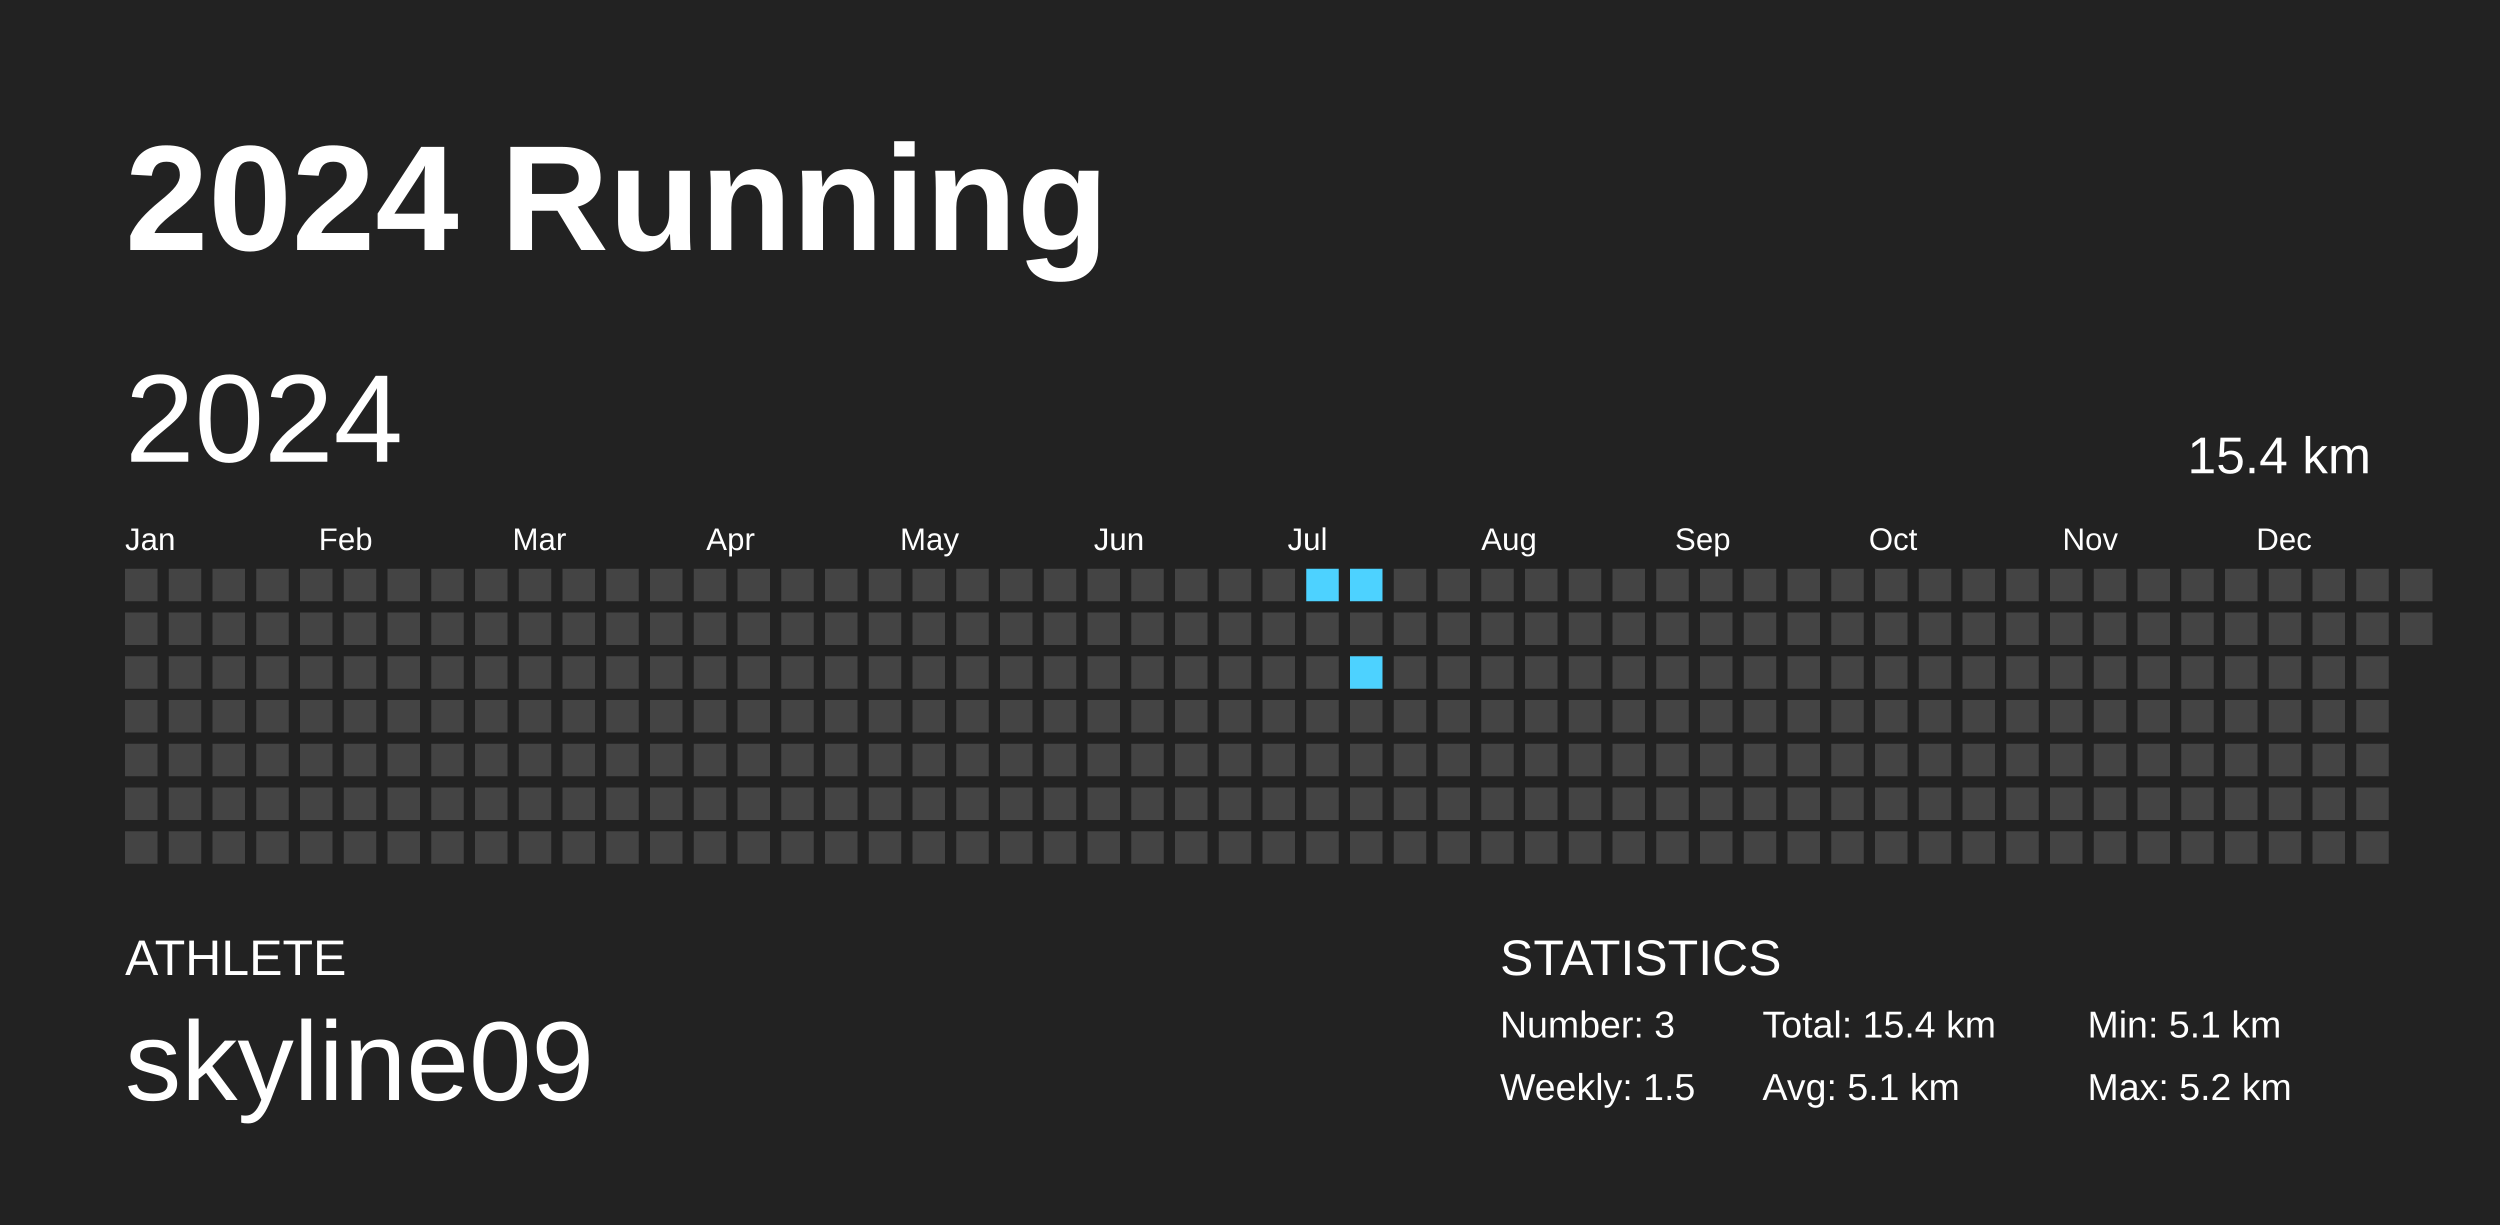
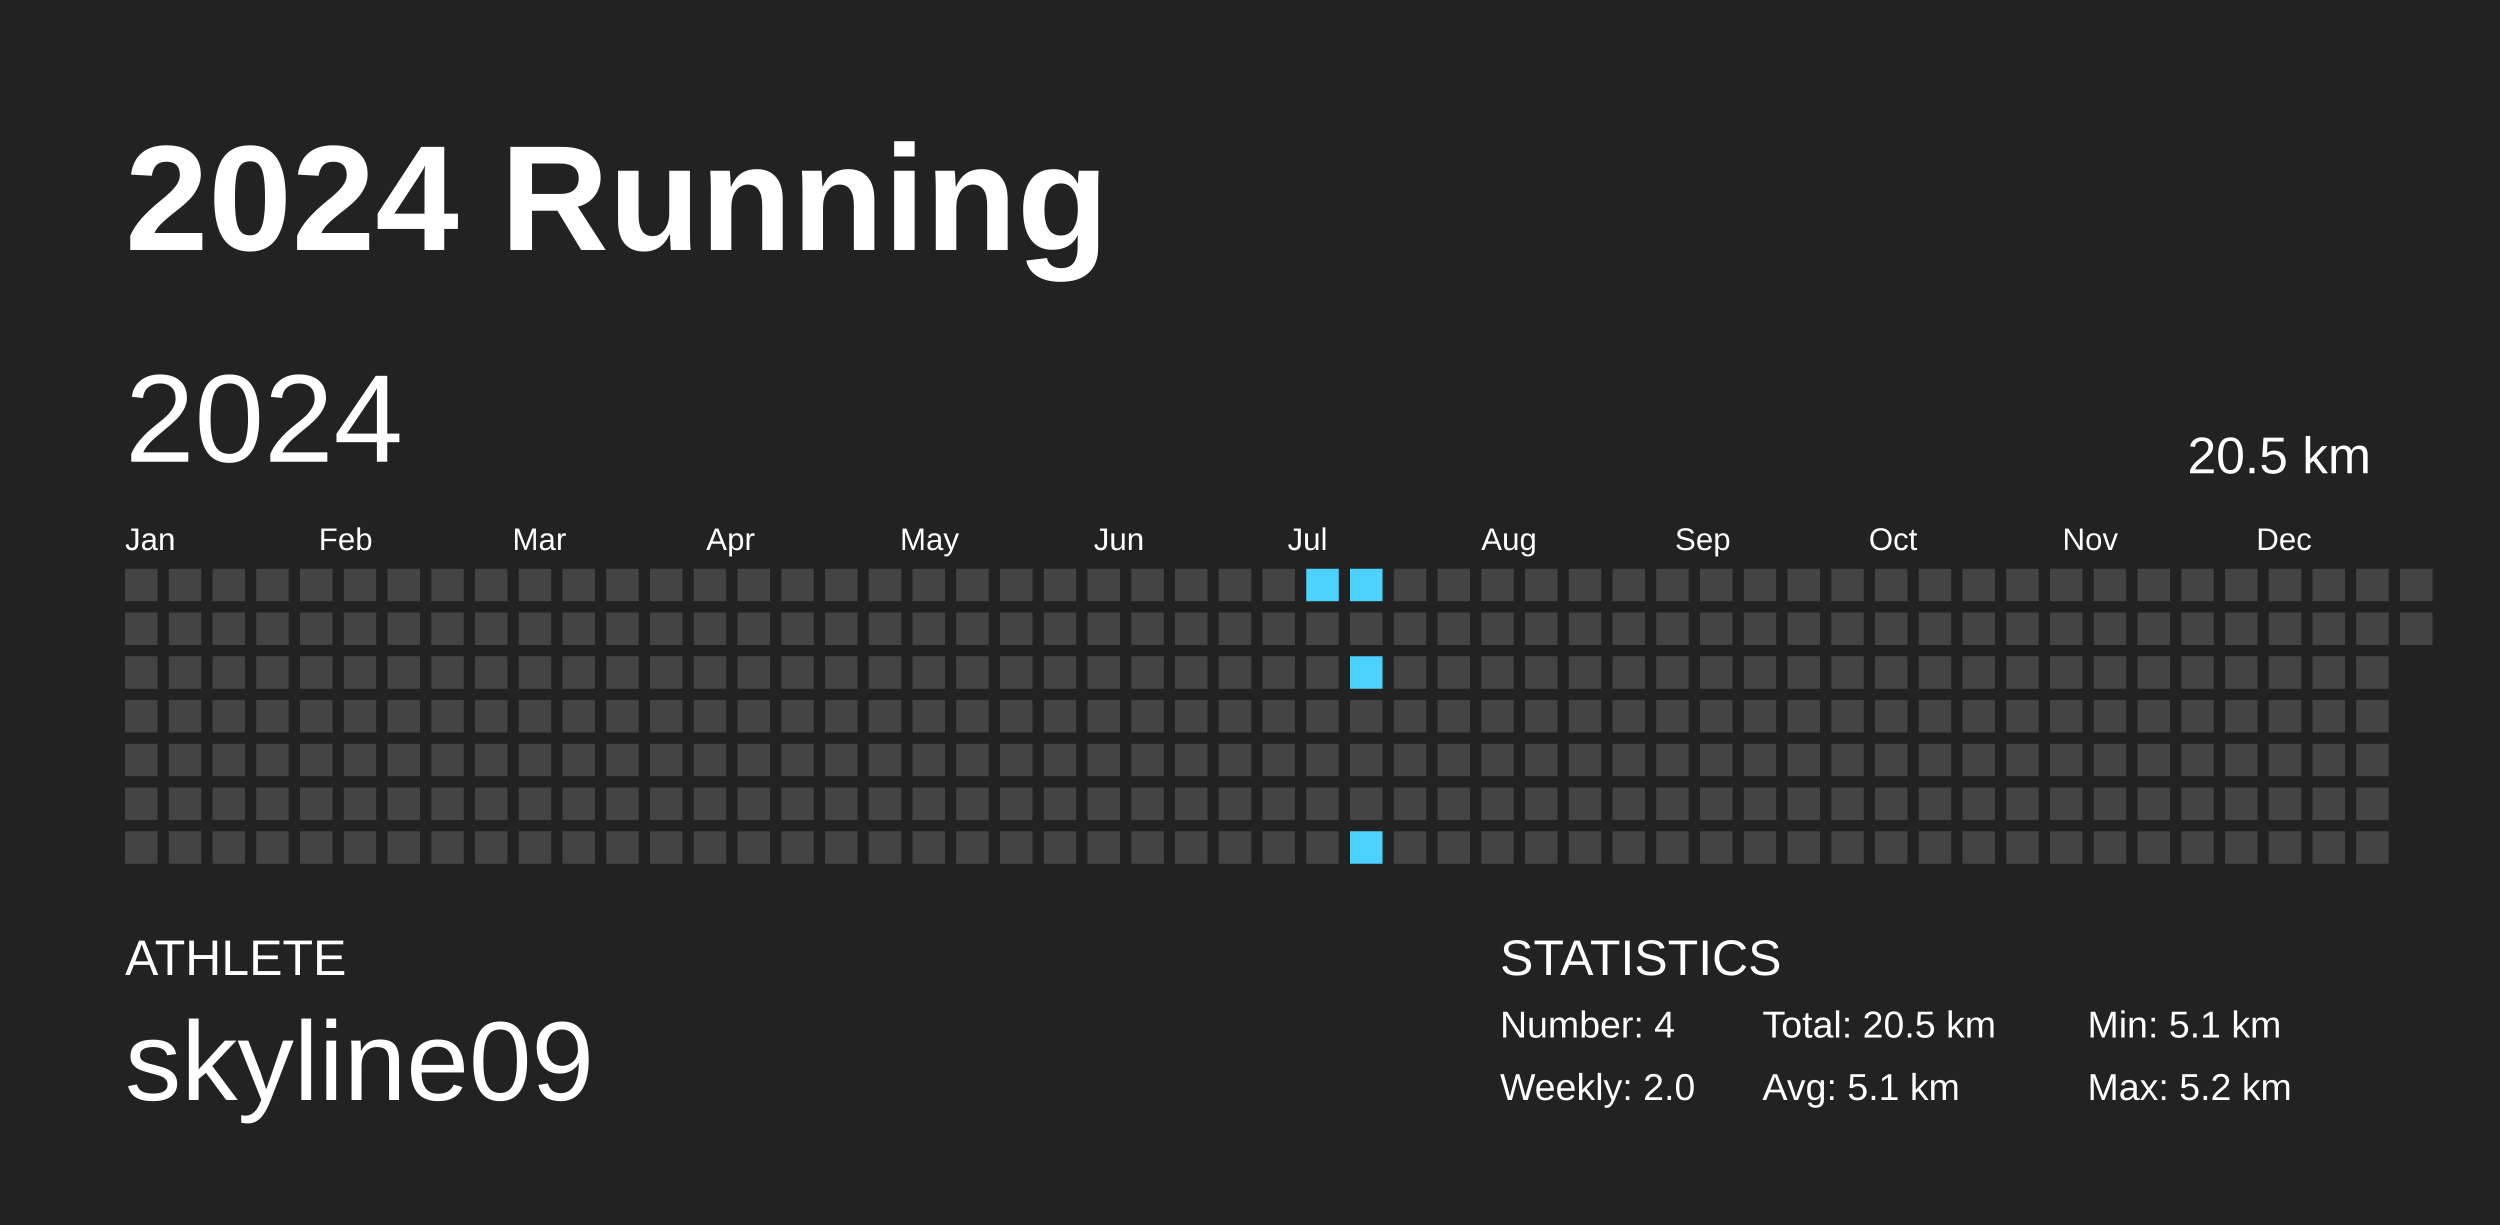
<svg xmlns="http://www.w3.org/2000/svg" baseProfile="full" height="98mm" version="1.1" viewBox="0,0,200,98" width="200mm">
  <defs />
  <rect fill="#222222" height="98" width="200" x="0" y="0" />
  <text fill="#FFFFFF" style="font-size:12px; font-family:Arial; font-weight:bold;" x="10" y="20">2024 Running</text>
  <text fill="#FFFFFF" style="font-size:4px; font-family:Arial" x="10" y="78">ATHLETE</text>
  <text fill="#FFFFFF" style="font-size:9px; font-family:Arial" x="10" y="88">skyline09</text>
  <text fill="#FFFFFF" style="font-size:4px; font-family:Arial" x="120" y="78">STATISTICS</text>
-   <text fill="#FFFFFF" style="font-size:3px; font-family:Arial" x="120" y="83">Number: 3</text>
-   <text fill="#FFFFFF" style="font-size:3px; font-family:Arial" x="120" y="88">Weekly: 1.5</text>
-   <text fill="#FFFFFF" style="font-size:3px; font-family:Arial" x="141" y="83">Total: 15.4 km</text>
+   <text fill="#FFFFFF" style="font-size:3px; font-family:Arial" x="120" y="83">Number: 4</text>
+   <text fill="#FFFFFF" style="font-size:3px; font-family:Arial" x="120" y="88">Weekly: 2.0</text>
+   <text fill="#FFFFFF" style="font-size:3px; font-family:Arial" x="141" y="83">Total: 20.5 km</text>
  <text fill="#FFFFFF" style="font-size:3px; font-family:Arial" x="141" y="88">Avg: 5.1 km</text>
  <text fill="#FFFFFF" style="font-size:3px; font-family:Arial" x="167" y="83">Min: 5.1 km</text>
  <text fill="#FFFFFF" style="font-size:3px; font-family:Arial" x="167" y="88">Max: 5.2 km</text>
  <text dominant-baseline="hanging" fill="#FFFFFF" style="font-size:10.0px; font-family:Arial;" x="10" y="30">2024</text>
-   <text dominant-baseline="hanging" fill="#FFFFFF" style="font-size:4.125px; font-family:Arial;" x="175" y="35">15.4 km</text>
+   <text dominant-baseline="hanging" fill="#FFFFFF" style="font-size:4.125px; font-family:Arial;" x="175" y="35">20.5 km</text>
  <text fill="#FFFFFF" style="font-size:2.5px; font-family:Arial" x="10.0" y="44">Jan</text>
  <text fill="#FFFFFF" style="font-size:2.5px; font-family:Arial" x="25.5" y="44">Feb</text>
  <text fill="#FFFFFF" style="font-size:2.5px; font-family:Arial" x="41.0" y="44">Mar</text>
  <text fill="#FFFFFF" style="font-size:2.5px; font-family:Arial" x="56.5" y="44">Apr</text>
  <text fill="#FFFFFF" style="font-size:2.5px; font-family:Arial" x="72.0" y="44">May</text>
  <text fill="#FFFFFF" style="font-size:2.5px; font-family:Arial" x="87.5" y="44">Jun</text>
  <text fill="#FFFFFF" style="font-size:2.5px; font-family:Arial" x="103.0" y="44">Jul</text>
  <text fill="#FFFFFF" style="font-size:2.5px; font-family:Arial" x="118.5" y="44">Aug</text>
  <text fill="#FFFFFF" style="font-size:2.5px; font-family:Arial" x="134.0" y="44">Sep</text>
  <text fill="#FFFFFF" style="font-size:2.5px; font-family:Arial" x="149.5" y="44">Oct</text>
  <text fill="#FFFFFF" style="font-size:2.5px; font-family:Arial" x="165.0" y="44">Nov</text>
  <text fill="#FFFFFF" style="font-size:2.5px; font-family:Arial" x="180.5" y="44">Dec</text>
  <rect fill="#444444" height="2.6" width="2.6" x="10.0" y="45.5" />
  <rect fill="#444444" height="2.6" width="2.6" x="10.0" y="49.0" />
  <rect fill="#444444" height="2.6" width="2.6" x="10.0" y="52.5" />
  <rect fill="#444444" height="2.6" width="2.6" x="10.0" y="56.0" />
  <rect fill="#444444" height="2.6" width="2.6" x="10.0" y="59.5" />
  <rect fill="#444444" height="2.6" width="2.6" x="10.0" y="63.0" />
  <rect fill="#444444" height="2.6" width="2.6" x="10.0" y="66.5" />
  <rect fill="#444444" height="2.6" width="2.6" x="13.5" y="45.5" />
  <rect fill="#444444" height="2.6" width="2.6" x="13.5" y="49.0" />
  <rect fill="#444444" height="2.6" width="2.6" x="13.5" y="52.5" />
  <rect fill="#444444" height="2.6" width="2.6" x="13.5" y="56.0" />
  <rect fill="#444444" height="2.6" width="2.6" x="13.5" y="59.5" />
  <rect fill="#444444" height="2.6" width="2.6" x="13.5" y="63.0" />
  <rect fill="#444444" height="2.6" width="2.6" x="13.5" y="66.5" />
  <rect fill="#444444" height="2.6" width="2.6" x="17.0" y="45.5" />
  <rect fill="#444444" height="2.6" width="2.6" x="17.0" y="49.0" />
  <rect fill="#444444" height="2.6" width="2.6" x="17.0" y="52.5" />
  <rect fill="#444444" height="2.6" width="2.6" x="17.0" y="56.0" />
  <rect fill="#444444" height="2.6" width="2.6" x="17.0" y="59.5" />
  <rect fill="#444444" height="2.6" width="2.6" x="17.0" y="63.0" />
  <rect fill="#444444" height="2.6" width="2.6" x="17.0" y="66.5" />
  <rect fill="#444444" height="2.6" width="2.6" x="20.5" y="45.5" />
  <rect fill="#444444" height="2.6" width="2.6" x="20.5" y="49.0" />
  <rect fill="#444444" height="2.6" width="2.6" x="20.5" y="52.5" />
  <rect fill="#444444" height="2.6" width="2.6" x="20.5" y="56.0" />
  <rect fill="#444444" height="2.6" width="2.6" x="20.5" y="59.5" />
  <rect fill="#444444" height="2.6" width="2.6" x="20.5" y="63.0" />
  <rect fill="#444444" height="2.6" width="2.6" x="20.5" y="66.5" />
  <rect fill="#444444" height="2.6" width="2.6" x="24.0" y="45.5" />
  <rect fill="#444444" height="2.6" width="2.6" x="24.0" y="49.0" />
  <rect fill="#444444" height="2.6" width="2.6" x="24.0" y="52.5" />
  <rect fill="#444444" height="2.6" width="2.6" x="24.0" y="56.0" />
  <rect fill="#444444" height="2.6" width="2.6" x="24.0" y="59.5" />
  <rect fill="#444444" height="2.6" width="2.6" x="24.0" y="63.0" />
  <rect fill="#444444" height="2.6" width="2.6" x="24.0" y="66.5" />
  <rect fill="#444444" height="2.6" width="2.6" x="27.5" y="45.5" />
  <rect fill="#444444" height="2.6" width="2.6" x="27.5" y="49.0" />
  <rect fill="#444444" height="2.6" width="2.6" x="27.5" y="52.5" />
  <rect fill="#444444" height="2.6" width="2.6" x="27.5" y="56.0" />
  <rect fill="#444444" height="2.6" width="2.6" x="27.5" y="59.5" />
  <rect fill="#444444" height="2.6" width="2.6" x="27.5" y="63.0" />
  <rect fill="#444444" height="2.6" width="2.6" x="27.5" y="66.5" />
  <rect fill="#444444" height="2.6" width="2.6" x="31.0" y="45.5" />
  <rect fill="#444444" height="2.6" width="2.6" x="31.0" y="49.0" />
  <rect fill="#444444" height="2.6" width="2.6" x="31.0" y="52.5" />
  <rect fill="#444444" height="2.6" width="2.6" x="31.0" y="56.0" />
  <rect fill="#444444" height="2.6" width="2.6" x="31.0" y="59.5" />
  <rect fill="#444444" height="2.6" width="2.6" x="31.0" y="63.0" />
  <rect fill="#444444" height="2.6" width="2.6" x="31.0" y="66.5" />
  <rect fill="#444444" height="2.6" width="2.6" x="34.5" y="45.5" />
  <rect fill="#444444" height="2.6" width="2.6" x="34.5" y="49.0" />
  <rect fill="#444444" height="2.6" width="2.6" x="34.5" y="52.5" />
  <rect fill="#444444" height="2.6" width="2.6" x="34.5" y="56.0" />
  <rect fill="#444444" height="2.6" width="2.6" x="34.5" y="59.5" />
  <rect fill="#444444" height="2.6" width="2.6" x="34.5" y="63.0" />
  <rect fill="#444444" height="2.6" width="2.6" x="34.5" y="66.5" />
  <rect fill="#444444" height="2.6" width="2.6" x="38.0" y="45.5" />
  <rect fill="#444444" height="2.6" width="2.6" x="38.0" y="49.0" />
  <rect fill="#444444" height="2.6" width="2.6" x="38.0" y="52.5" />
  <rect fill="#444444" height="2.6" width="2.6" x="38.0" y="56.0" />
  <rect fill="#444444" height="2.6" width="2.6" x="38.0" y="59.5" />
  <rect fill="#444444" height="2.6" width="2.6" x="38.0" y="63.0" />
  <rect fill="#444444" height="2.6" width="2.6" x="38.0" y="66.5" />
  <rect fill="#444444" height="2.6" width="2.6" x="41.5" y="45.5" />
  <rect fill="#444444" height="2.6" width="2.6" x="41.5" y="49.0" />
  <rect fill="#444444" height="2.6" width="2.6" x="41.5" y="52.5" />
  <rect fill="#444444" height="2.6" width="2.6" x="41.5" y="56.0" />
  <rect fill="#444444" height="2.6" width="2.6" x="41.5" y="59.5" />
  <rect fill="#444444" height="2.6" width="2.6" x="41.5" y="63.0" />
  <rect fill="#444444" height="2.6" width="2.6" x="41.5" y="66.5" />
  <rect fill="#444444" height="2.6" width="2.6" x="45.0" y="45.5" />
  <rect fill="#444444" height="2.6" width="2.6" x="45.0" y="49.0" />
  <rect fill="#444444" height="2.6" width="2.6" x="45.0" y="52.5" />
  <rect fill="#444444" height="2.6" width="2.6" x="45.0" y="56.0" />
  <rect fill="#444444" height="2.6" width="2.6" x="45.0" y="59.5" />
  <rect fill="#444444" height="2.6" width="2.6" x="45.0" y="63.0" />
  <rect fill="#444444" height="2.6" width="2.6" x="45.0" y="66.5" />
  <rect fill="#444444" height="2.6" width="2.6" x="48.5" y="45.5" />
  <rect fill="#444444" height="2.6" width="2.6" x="48.5" y="49.0" />
  <rect fill="#444444" height="2.6" width="2.6" x="48.5" y="52.5" />
  <rect fill="#444444" height="2.6" width="2.6" x="48.5" y="56.0" />
  <rect fill="#444444" height="2.6" width="2.6" x="48.5" y="59.5" />
  <rect fill="#444444" height="2.6" width="2.6" x="48.5" y="63.0" />
  <rect fill="#444444" height="2.6" width="2.6" x="48.5" y="66.5" />
  <rect fill="#444444" height="2.6" width="2.6" x="52.0" y="45.5" />
  <rect fill="#444444" height="2.6" width="2.6" x="52.0" y="49.0" />
  <rect fill="#444444" height="2.6" width="2.6" x="52.0" y="52.5" />
  <rect fill="#444444" height="2.6" width="2.6" x="52.0" y="56.0" />
  <rect fill="#444444" height="2.6" width="2.6" x="52.0" y="59.5" />
  <rect fill="#444444" height="2.6" width="2.6" x="52.0" y="63.0" />
  <rect fill="#444444" height="2.6" width="2.6" x="52.0" y="66.5" />
  <rect fill="#444444" height="2.6" width="2.6" x="55.5" y="45.5" />
  <rect fill="#444444" height="2.6" width="2.6" x="55.5" y="49.0" />
  <rect fill="#444444" height="2.6" width="2.6" x="55.5" y="52.5" />
  <rect fill="#444444" height="2.6" width="2.6" x="55.5" y="56.0" />
  <rect fill="#444444" height="2.6" width="2.6" x="55.5" y="59.5" />
  <rect fill="#444444" height="2.6" width="2.6" x="55.5" y="63.0" />
  <rect fill="#444444" height="2.6" width="2.6" x="55.5" y="66.5" />
  <rect fill="#444444" height="2.6" width="2.6" x="59.0" y="45.5" />
  <rect fill="#444444" height="2.6" width="2.6" x="59.0" y="49.0" />
  <rect fill="#444444" height="2.6" width="2.6" x="59.0" y="52.5" />
  <rect fill="#444444" height="2.6" width="2.6" x="59.0" y="56.0" />
  <rect fill="#444444" height="2.6" width="2.6" x="59.0" y="59.5" />
  <rect fill="#444444" height="2.6" width="2.6" x="59.0" y="63.0" />
  <rect fill="#444444" height="2.6" width="2.6" x="59.0" y="66.5" />
  <rect fill="#444444" height="2.6" width="2.6" x="62.5" y="45.5" />
  <rect fill="#444444" height="2.6" width="2.6" x="62.5" y="49.0" />
  <rect fill="#444444" height="2.6" width="2.6" x="62.5" y="52.5" />
  <rect fill="#444444" height="2.6" width="2.6" x="62.5" y="56.0" />
  <rect fill="#444444" height="2.6" width="2.6" x="62.5" y="59.5" />
  <rect fill="#444444" height="2.6" width="2.6" x="62.5" y="63.0" />
  <rect fill="#444444" height="2.6" width="2.6" x="62.5" y="66.5" />
  <rect fill="#444444" height="2.6" width="2.6" x="66.0" y="45.5" />
  <rect fill="#444444" height="2.6" width="2.6" x="66.0" y="49.0" />
  <rect fill="#444444" height="2.6" width="2.6" x="66.0" y="52.5" />
  <rect fill="#444444" height="2.6" width="2.6" x="66.0" y="56.0" />
  <rect fill="#444444" height="2.6" width="2.6" x="66.0" y="59.5" />
  <rect fill="#444444" height="2.6" width="2.6" x="66.0" y="63.0" />
  <rect fill="#444444" height="2.6" width="2.6" x="66.0" y="66.5" />
  <rect fill="#444444" height="2.6" width="2.6" x="69.5" y="45.5" />
  <rect fill="#444444" height="2.6" width="2.6" x="69.5" y="49.0" />
  <rect fill="#444444" height="2.6" width="2.6" x="69.5" y="52.5" />
  <rect fill="#444444" height="2.6" width="2.6" x="69.5" y="56.0" />
  <rect fill="#444444" height="2.6" width="2.6" x="69.5" y="59.5" />
  <rect fill="#444444" height="2.6" width="2.6" x="69.5" y="63.0" />
  <rect fill="#444444" height="2.6" width="2.6" x="69.5" y="66.5" />
  <rect fill="#444444" height="2.6" width="2.6" x="73.0" y="45.5" />
  <rect fill="#444444" height="2.6" width="2.6" x="73.0" y="49.0" />
  <rect fill="#444444" height="2.6" width="2.6" x="73.0" y="52.5" />
  <rect fill="#444444" height="2.6" width="2.6" x="73.0" y="56.0" />
  <rect fill="#444444" height="2.6" width="2.6" x="73.0" y="59.5" />
  <rect fill="#444444" height="2.6" width="2.6" x="73.0" y="63.0" />
  <rect fill="#444444" height="2.6" width="2.6" x="73.0" y="66.5" />
  <rect fill="#444444" height="2.6" width="2.6" x="76.5" y="45.5" />
  <rect fill="#444444" height="2.6" width="2.6" x="76.5" y="49.0" />
  <rect fill="#444444" height="2.6" width="2.6" x="76.5" y="52.5" />
  <rect fill="#444444" height="2.6" width="2.6" x="76.5" y="56.0" />
  <rect fill="#444444" height="2.6" width="2.6" x="76.5" y="59.5" />
  <rect fill="#444444" height="2.6" width="2.6" x="76.5" y="63.0" />
  <rect fill="#444444" height="2.6" width="2.6" x="76.5" y="66.5" />
  <rect fill="#444444" height="2.6" width="2.6" x="80.0" y="45.5" />
  <rect fill="#444444" height="2.6" width="2.6" x="80.0" y="49.0" />
  <rect fill="#444444" height="2.6" width="2.6" x="80.0" y="52.5" />
  <rect fill="#444444" height="2.6" width="2.6" x="80.0" y="56.0" />
  <rect fill="#444444" height="2.6" width="2.6" x="80.0" y="59.5" />
  <rect fill="#444444" height="2.6" width="2.6" x="80.0" y="63.0" />
  <rect fill="#444444" height="2.6" width="2.6" x="80.0" y="66.5" />
  <rect fill="#444444" height="2.6" width="2.6" x="83.5" y="45.5" />
  <rect fill="#444444" height="2.6" width="2.6" x="83.5" y="49.0" />
  <rect fill="#444444" height="2.6" width="2.6" x="83.5" y="52.5" />
  <rect fill="#444444" height="2.6" width="2.6" x="83.5" y="56.0" />
  <rect fill="#444444" height="2.6" width="2.6" x="83.5" y="59.5" />
  <rect fill="#444444" height="2.6" width="2.6" x="83.5" y="63.0" />
  <rect fill="#444444" height="2.6" width="2.6" x="83.5" y="66.5" />
  <rect fill="#444444" height="2.6" width="2.6" x="87.0" y="45.5" />
  <rect fill="#444444" height="2.6" width="2.6" x="87.0" y="49.0" />
  <rect fill="#444444" height="2.6" width="2.6" x="87.0" y="52.5" />
  <rect fill="#444444" height="2.6" width="2.6" x="87.0" y="56.0" />
  <rect fill="#444444" height="2.6" width="2.6" x="87.0" y="59.5" />
  <rect fill="#444444" height="2.6" width="2.6" x="87.0" y="63.0" />
  <rect fill="#444444" height="2.6" width="2.6" x="87.0" y="66.5" />
  <rect fill="#444444" height="2.6" width="2.6" x="90.5" y="45.5" />
  <rect fill="#444444" height="2.6" width="2.6" x="90.5" y="49.0" />
  <rect fill="#444444" height="2.6" width="2.6" x="90.5" y="52.5" />
  <rect fill="#444444" height="2.6" width="2.6" x="90.5" y="56.0" />
  <rect fill="#444444" height="2.6" width="2.6" x="90.5" y="59.5" />
  <rect fill="#444444" height="2.6" width="2.6" x="90.5" y="63.0" />
  <rect fill="#444444" height="2.6" width="2.6" x="90.5" y="66.5" />
  <rect fill="#444444" height="2.6" width="2.6" x="94.0" y="45.5" />
  <rect fill="#444444" height="2.6" width="2.6" x="94.0" y="49.0" />
  <rect fill="#444444" height="2.6" width="2.6" x="94.0" y="52.5" />
  <rect fill="#444444" height="2.6" width="2.6" x="94.0" y="56.0" />
  <rect fill="#444444" height="2.6" width="2.6" x="94.0" y="59.5" />
  <rect fill="#444444" height="2.6" width="2.6" x="94.0" y="63.0" />
  <rect fill="#444444" height="2.6" width="2.6" x="94.0" y="66.5" />
  <rect fill="#444444" height="2.6" width="2.6" x="97.5" y="45.5" />
  <rect fill="#444444" height="2.6" width="2.6" x="97.5" y="49.0" />
  <rect fill="#444444" height="2.6" width="2.6" x="97.5" y="52.5" />
  <rect fill="#444444" height="2.6" width="2.6" x="97.5" y="56.0" />
  <rect fill="#444444" height="2.6" width="2.6" x="97.5" y="59.5" />
  <rect fill="#444444" height="2.6" width="2.6" x="97.5" y="63.0" />
  <rect fill="#444444" height="2.6" width="2.6" x="97.5" y="66.5" />
  <rect fill="#444444" height="2.6" width="2.6" x="101.0" y="45.5" />
  <rect fill="#444444" height="2.6" width="2.6" x="101.0" y="49.0" />
  <rect fill="#444444" height="2.6" width="2.6" x="101.0" y="52.5" />
  <rect fill="#444444" height="2.6" width="2.6" x="101.0" y="56.0" />
  <rect fill="#444444" height="2.6" width="2.6" x="101.0" y="59.5" />
  <rect fill="#444444" height="2.6" width="2.6" x="101.0" y="63.0" />
  <rect fill="#444444" height="2.6" width="2.6" x="101.0" y="66.5" />
  <rect fill="#4dd2ff" height="2.6" width="2.6" x="104.5" y="45.5" />
  <rect fill="#444444" height="2.6" width="2.6" x="104.5" y="49.0" />
  <rect fill="#444444" height="2.6" width="2.6" x="104.5" y="52.5" />
  <rect fill="#444444" height="2.6" width="2.6" x="104.5" y="56.0" />
  <rect fill="#444444" height="2.6" width="2.6" x="104.5" y="59.5" />
  <rect fill="#444444" height="2.6" width="2.6" x="104.5" y="63.0" />
  <rect fill="#444444" height="2.6" width="2.6" x="104.5" y="66.5" />
  <rect fill="#4dd2ff" height="2.6" width="2.6" x="108.0" y="45.5" />
  <rect fill="#444444" height="2.6" width="2.6" x="108.0" y="49.0" />
  <rect fill="#4dd2ff" height="2.6" width="2.6" x="108.0" y="52.5" />
  <rect fill="#444444" height="2.6" width="2.6" x="108.0" y="56.0" />
  <rect fill="#444444" height="2.6" width="2.6" x="108.0" y="59.5" />
  <rect fill="#444444" height="2.6" width="2.6" x="108.0" y="63.0" />
-   <rect fill="#444444" height="2.6" width="2.6" x="108.0" y="66.5" />
+   <rect fill="#4dd2ff" height="2.6" width="2.6" x="108.0" y="66.5" />
  <rect fill="#444444" height="2.6" width="2.6" x="111.5" y="45.5" />
  <rect fill="#444444" height="2.6" width="2.6" x="111.5" y="49.0" />
  <rect fill="#444444" height="2.6" width="2.6" x="111.5" y="52.5" />
  <rect fill="#444444" height="2.6" width="2.6" x="111.5" y="56.0" />
  <rect fill="#444444" height="2.6" width="2.6" x="111.5" y="59.5" />
  <rect fill="#444444" height="2.6" width="2.6" x="111.5" y="63.0" />
  <rect fill="#444444" height="2.6" width="2.6" x="111.5" y="66.5" />
  <rect fill="#444444" height="2.6" width="2.6" x="115.0" y="45.5" />
  <rect fill="#444444" height="2.6" width="2.6" x="115.0" y="49.0" />
  <rect fill="#444444" height="2.6" width="2.6" x="115.0" y="52.5" />
  <rect fill="#444444" height="2.6" width="2.6" x="115.0" y="56.0" />
  <rect fill="#444444" height="2.6" width="2.6" x="115.0" y="59.5" />
  <rect fill="#444444" height="2.6" width="2.6" x="115.0" y="63.0" />
  <rect fill="#444444" height="2.6" width="2.6" x="115.0" y="66.5" />
  <rect fill="#444444" height="2.6" width="2.6" x="118.5" y="45.5" />
  <rect fill="#444444" height="2.6" width="2.6" x="118.5" y="49.0" />
  <rect fill="#444444" height="2.6" width="2.6" x="118.5" y="52.5" />
  <rect fill="#444444" height="2.6" width="2.6" x="118.5" y="56.0" />
  <rect fill="#444444" height="2.6" width="2.6" x="118.5" y="59.5" />
  <rect fill="#444444" height="2.6" width="2.6" x="118.5" y="63.0" />
  <rect fill="#444444" height="2.6" width="2.6" x="118.5" y="66.5" />
  <rect fill="#444444" height="2.6" width="2.6" x="122.0" y="45.5" />
  <rect fill="#444444" height="2.6" width="2.6" x="122.0" y="49.0" />
  <rect fill="#444444" height="2.6" width="2.6" x="122.0" y="52.5" />
  <rect fill="#444444" height="2.6" width="2.6" x="122.0" y="56.0" />
  <rect fill="#444444" height="2.6" width="2.6" x="122.0" y="59.5" />
  <rect fill="#444444" height="2.6" width="2.6" x="122.0" y="63.0" />
  <rect fill="#444444" height="2.6" width="2.6" x="122.0" y="66.5" />
  <rect fill="#444444" height="2.6" width="2.6" x="125.5" y="45.5" />
  <rect fill="#444444" height="2.6" width="2.6" x="125.5" y="49.0" />
  <rect fill="#444444" height="2.6" width="2.6" x="125.5" y="52.5" />
  <rect fill="#444444" height="2.6" width="2.6" x="125.5" y="56.0" />
  <rect fill="#444444" height="2.6" width="2.6" x="125.5" y="59.5" />
  <rect fill="#444444" height="2.6" width="2.6" x="125.5" y="63.0" />
  <rect fill="#444444" height="2.6" width="2.6" x="125.5" y="66.5" />
  <rect fill="#444444" height="2.6" width="2.6" x="129.0" y="45.5" />
  <rect fill="#444444" height="2.6" width="2.6" x="129.0" y="49.0" />
  <rect fill="#444444" height="2.6" width="2.6" x="129.0" y="52.5" />
  <rect fill="#444444" height="2.6" width="2.6" x="129.0" y="56.0" />
  <rect fill="#444444" height="2.6" width="2.6" x="129.0" y="59.5" />
  <rect fill="#444444" height="2.6" width="2.6" x="129.0" y="63.0" />
  <rect fill="#444444" height="2.6" width="2.6" x="129.0" y="66.5" />
  <rect fill="#444444" height="2.6" width="2.6" x="132.5" y="45.5" />
  <rect fill="#444444" height="2.6" width="2.6" x="132.5" y="49.0" />
  <rect fill="#444444" height="2.6" width="2.6" x="132.5" y="52.5" />
  <rect fill="#444444" height="2.6" width="2.6" x="132.5" y="56.0" />
  <rect fill="#444444" height="2.6" width="2.6" x="132.5" y="59.5" />
  <rect fill="#444444" height="2.6" width="2.6" x="132.5" y="63.0" />
  <rect fill="#444444" height="2.6" width="2.6" x="132.5" y="66.5" />
  <rect fill="#444444" height="2.6" width="2.6" x="136.0" y="45.5" />
  <rect fill="#444444" height="2.6" width="2.6" x="136.0" y="49.0" />
  <rect fill="#444444" height="2.6" width="2.6" x="136.0" y="52.5" />
  <rect fill="#444444" height="2.6" width="2.6" x="136.0" y="56.0" />
  <rect fill="#444444" height="2.6" width="2.6" x="136.0" y="59.5" />
  <rect fill="#444444" height="2.6" width="2.6" x="136.0" y="63.0" />
  <rect fill="#444444" height="2.6" width="2.6" x="136.0" y="66.5" />
  <rect fill="#444444" height="2.6" width="2.6" x="139.5" y="45.5" />
  <rect fill="#444444" height="2.6" width="2.6" x="139.5" y="49.0" />
  <rect fill="#444444" height="2.6" width="2.6" x="139.5" y="52.5" />
  <rect fill="#444444" height="2.6" width="2.6" x="139.5" y="56.0" />
  <rect fill="#444444" height="2.6" width="2.6" x="139.5" y="59.5" />
  <rect fill="#444444" height="2.6" width="2.6" x="139.5" y="63.0" />
  <rect fill="#444444" height="2.6" width="2.6" x="139.5" y="66.5" />
  <rect fill="#444444" height="2.6" width="2.6" x="143.0" y="45.5" />
  <rect fill="#444444" height="2.6" width="2.6" x="143.0" y="49.0" />
  <rect fill="#444444" height="2.6" width="2.6" x="143.0" y="52.5" />
  <rect fill="#444444" height="2.6" width="2.6" x="143.0" y="56.0" />
  <rect fill="#444444" height="2.6" width="2.6" x="143.0" y="59.5" />
  <rect fill="#444444" height="2.6" width="2.6" x="143.0" y="63.0" />
  <rect fill="#444444" height="2.6" width="2.6" x="143.0" y="66.5" />
  <rect fill="#444444" height="2.6" width="2.6" x="146.5" y="45.5" />
  <rect fill="#444444" height="2.6" width="2.6" x="146.5" y="49.0" />
  <rect fill="#444444" height="2.6" width="2.6" x="146.5" y="52.5" />
  <rect fill="#444444" height="2.6" width="2.6" x="146.5" y="56.0" />
  <rect fill="#444444" height="2.6" width="2.6" x="146.5" y="59.5" />
  <rect fill="#444444" height="2.6" width="2.6" x="146.5" y="63.0" />
  <rect fill="#444444" height="2.6" width="2.6" x="146.5" y="66.5" />
  <rect fill="#444444" height="2.6" width="2.6" x="150.0" y="45.5" />
  <rect fill="#444444" height="2.6" width="2.6" x="150.0" y="49.0" />
  <rect fill="#444444" height="2.6" width="2.6" x="150.0" y="52.5" />
  <rect fill="#444444" height="2.6" width="2.6" x="150.0" y="56.0" />
  <rect fill="#444444" height="2.6" width="2.6" x="150.0" y="59.5" />
  <rect fill="#444444" height="2.6" width="2.6" x="150.0" y="63.0" />
  <rect fill="#444444" height="2.6" width="2.6" x="150.0" y="66.5" />
  <rect fill="#444444" height="2.6" width="2.6" x="153.5" y="45.5" />
  <rect fill="#444444" height="2.6" width="2.6" x="153.5" y="49.0" />
  <rect fill="#444444" height="2.6" width="2.6" x="153.5" y="52.5" />
  <rect fill="#444444" height="2.6" width="2.6" x="153.5" y="56.0" />
  <rect fill="#444444" height="2.6" width="2.6" x="153.5" y="59.5" />
  <rect fill="#444444" height="2.6" width="2.6" x="153.5" y="63.0" />
  <rect fill="#444444" height="2.6" width="2.6" x="153.5" y="66.5" />
  <rect fill="#444444" height="2.6" width="2.6" x="157.0" y="45.5" />
  <rect fill="#444444" height="2.6" width="2.6" x="157.0" y="49.0" />
  <rect fill="#444444" height="2.6" width="2.6" x="157.0" y="52.5" />
  <rect fill="#444444" height="2.6" width="2.6" x="157.0" y="56.0" />
  <rect fill="#444444" height="2.6" width="2.6" x="157.0" y="59.5" />
  <rect fill="#444444" height="2.6" width="2.6" x="157.0" y="63.0" />
  <rect fill="#444444" height="2.6" width="2.6" x="157.0" y="66.5" />
  <rect fill="#444444" height="2.6" width="2.6" x="160.5" y="45.5" />
  <rect fill="#444444" height="2.6" width="2.6" x="160.5" y="49.0" />
  <rect fill="#444444" height="2.6" width="2.6" x="160.5" y="52.5" />
  <rect fill="#444444" height="2.6" width="2.6" x="160.5" y="56.0" />
  <rect fill="#444444" height="2.6" width="2.6" x="160.5" y="59.5" />
  <rect fill="#444444" height="2.6" width="2.6" x="160.5" y="63.0" />
  <rect fill="#444444" height="2.6" width="2.6" x="160.5" y="66.5" />
  <rect fill="#444444" height="2.6" width="2.6" x="164.0" y="45.5" />
  <rect fill="#444444" height="2.6" width="2.6" x="164.0" y="49.0" />
  <rect fill="#444444" height="2.6" width="2.6" x="164.0" y="52.5" />
  <rect fill="#444444" height="2.6" width="2.6" x="164.0" y="56.0" />
  <rect fill="#444444" height="2.6" width="2.6" x="164.0" y="59.5" />
  <rect fill="#444444" height="2.6" width="2.6" x="164.0" y="63.0" />
  <rect fill="#444444" height="2.6" width="2.6" x="164.0" y="66.5" />
  <rect fill="#444444" height="2.6" width="2.6" x="167.5" y="45.5" />
  <rect fill="#444444" height="2.6" width="2.6" x="167.5" y="49.0" />
  <rect fill="#444444" height="2.6" width="2.6" x="167.5" y="52.5" />
  <rect fill="#444444" height="2.6" width="2.6" x="167.5" y="56.0" />
  <rect fill="#444444" height="2.6" width="2.6" x="167.5" y="59.5" />
  <rect fill="#444444" height="2.6" width="2.6" x="167.5" y="63.0" />
  <rect fill="#444444" height="2.6" width="2.6" x="167.5" y="66.5" />
  <rect fill="#444444" height="2.6" width="2.6" x="171.0" y="45.5" />
  <rect fill="#444444" height="2.6" width="2.6" x="171.0" y="49.0" />
  <rect fill="#444444" height="2.6" width="2.6" x="171.0" y="52.5" />
  <rect fill="#444444" height="2.6" width="2.6" x="171.0" y="56.0" />
  <rect fill="#444444" height="2.6" width="2.6" x="171.0" y="59.5" />
  <rect fill="#444444" height="2.6" width="2.6" x="171.0" y="63.0" />
  <rect fill="#444444" height="2.6" width="2.6" x="171.0" y="66.5" />
  <rect fill="#444444" height="2.6" width="2.6" x="174.5" y="45.5" />
  <rect fill="#444444" height="2.6" width="2.6" x="174.5" y="49.0" />
  <rect fill="#444444" height="2.6" width="2.6" x="174.5" y="52.5" />
  <rect fill="#444444" height="2.6" width="2.6" x="174.5" y="56.0" />
  <rect fill="#444444" height="2.6" width="2.6" x="174.5" y="59.5" />
  <rect fill="#444444" height="2.6" width="2.6" x="174.5" y="63.0" />
  <rect fill="#444444" height="2.6" width="2.6" x="174.5" y="66.5" />
  <rect fill="#444444" height="2.6" width="2.6" x="178.0" y="45.5" />
  <rect fill="#444444" height="2.6" width="2.6" x="178.0" y="49.0" />
  <rect fill="#444444" height="2.6" width="2.6" x="178.0" y="52.5" />
  <rect fill="#444444" height="2.6" width="2.6" x="178.0" y="56.0" />
  <rect fill="#444444" height="2.6" width="2.6" x="178.0" y="59.5" />
  <rect fill="#444444" height="2.6" width="2.6" x="178.0" y="63.0" />
  <rect fill="#444444" height="2.6" width="2.6" x="178.0" y="66.5" />
  <rect fill="#444444" height="2.6" width="2.6" x="181.5" y="45.5" />
  <rect fill="#444444" height="2.6" width="2.6" x="181.5" y="49.0" />
  <rect fill="#444444" height="2.6" width="2.6" x="181.5" y="52.5" />
  <rect fill="#444444" height="2.6" width="2.6" x="181.5" y="56.0" />
  <rect fill="#444444" height="2.6" width="2.6" x="181.5" y="59.5" />
  <rect fill="#444444" height="2.6" width="2.6" x="181.5" y="63.0" />
  <rect fill="#444444" height="2.6" width="2.6" x="181.5" y="66.5" />
  <rect fill="#444444" height="2.6" width="2.6" x="185.0" y="45.5" />
  <rect fill="#444444" height="2.6" width="2.6" x="185.0" y="49.0" />
  <rect fill="#444444" height="2.6" width="2.6" x="185.0" y="52.5" />
  <rect fill="#444444" height="2.6" width="2.6" x="185.0" y="56.0" />
  <rect fill="#444444" height="2.6" width="2.6" x="185.0" y="59.5" />
  <rect fill="#444444" height="2.6" width="2.6" x="185.0" y="63.0" />
  <rect fill="#444444" height="2.6" width="2.6" x="185.0" y="66.5" />
  <rect fill="#444444" height="2.6" width="2.6" x="188.5" y="45.5" />
  <rect fill="#444444" height="2.6" width="2.6" x="188.5" y="49.0" />
  <rect fill="#444444" height="2.6" width="2.6" x="188.5" y="52.5" />
  <rect fill="#444444" height="2.6" width="2.6" x="188.5" y="56.0" />
  <rect fill="#444444" height="2.6" width="2.6" x="188.5" y="59.5" />
  <rect fill="#444444" height="2.6" width="2.6" x="188.5" y="63.0" />
  <rect fill="#444444" height="2.6" width="2.6" x="188.5" y="66.5" />
  <rect fill="#444444" height="2.6" width="2.6" x="192.0" y="45.5" />
  <rect fill="#444444" height="2.6" width="2.6" x="192.0" y="49.0" />
</svg>
